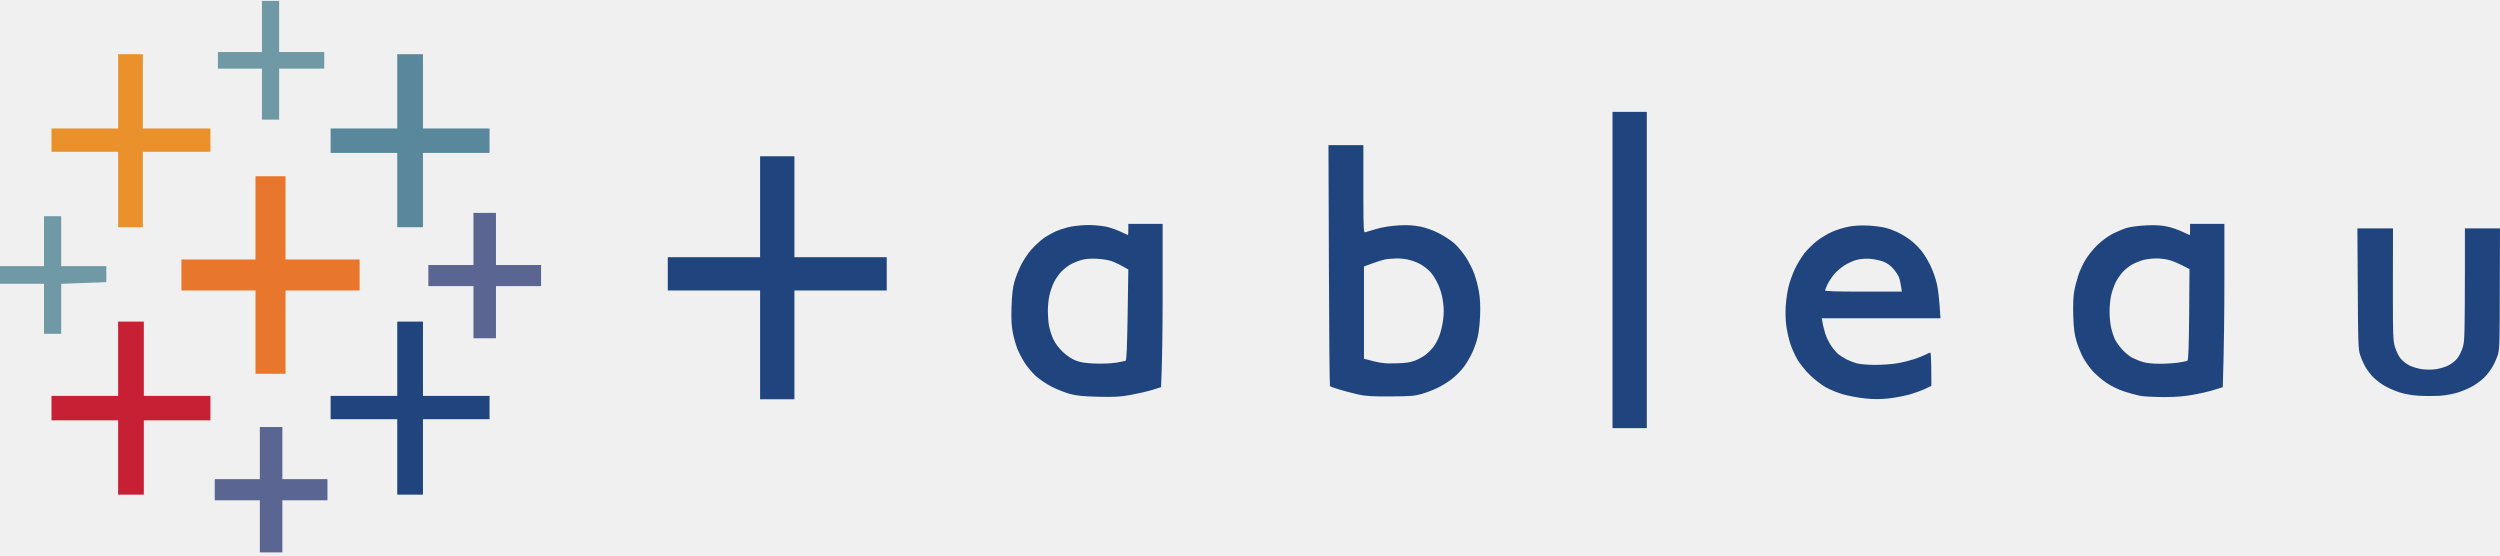
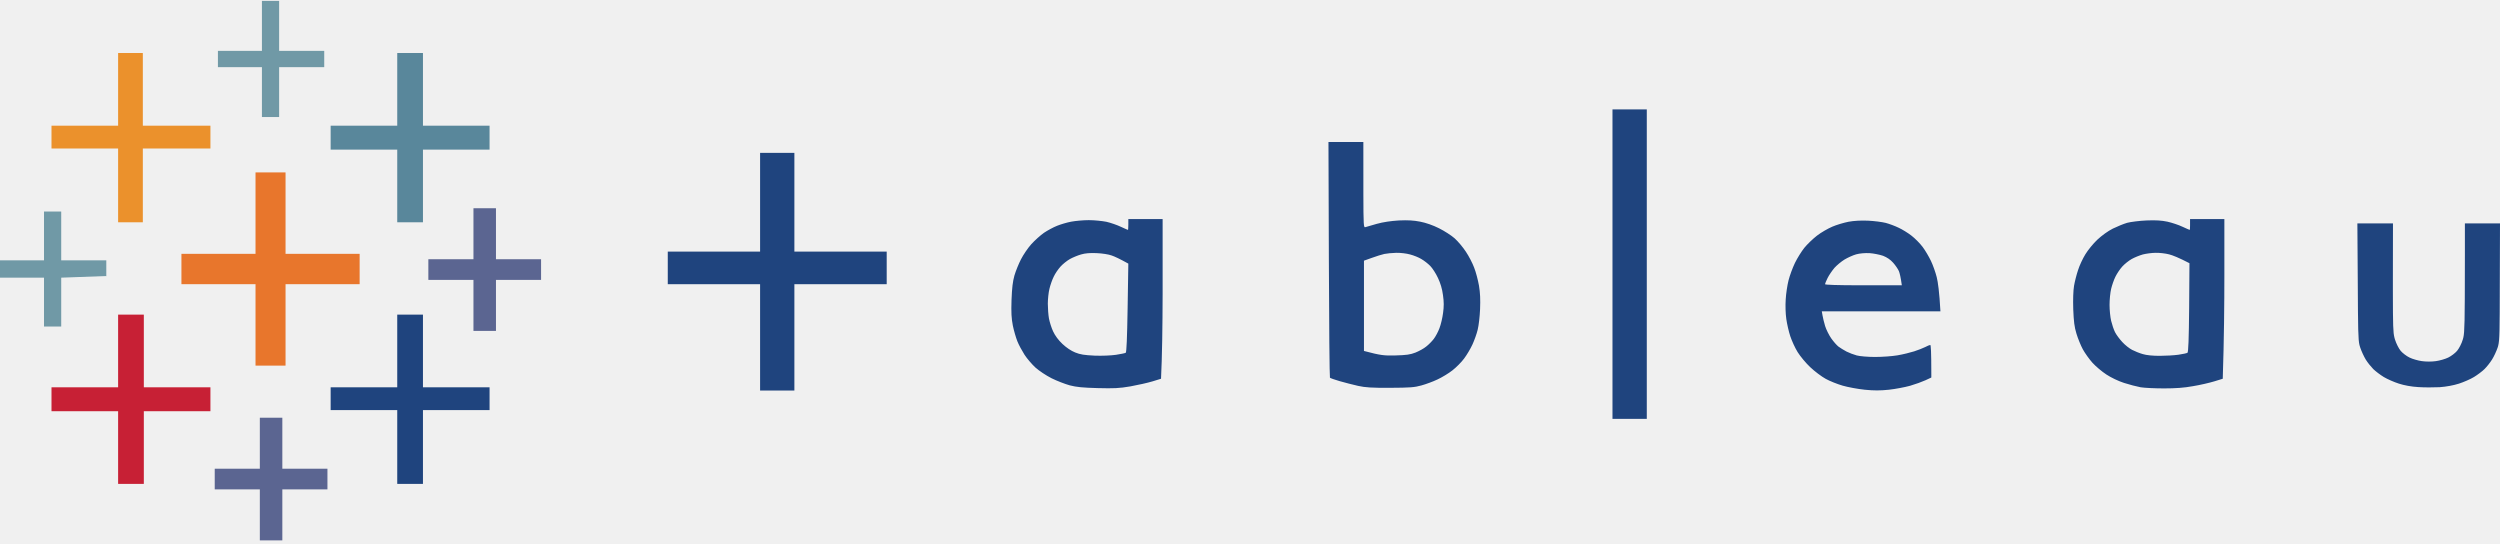
- <svg xmlns="http://www.w3.org/2000/svg" width="72" height="16" viewBox="0 0 72 16" fill="none">
-   <g clip-path="url(#clip0_392_9261)">
-     <path d="M7.544 0.76V1.498H6.276V1.977H7.544V3.446H8.039V1.977H9.338V1.498H8.039V0.026H7.544V0.76Z" fill="#7099A6" />
-     <path d="M3.402 2.63V3.7H1.483V4.372H3.402V6.544H4.113V4.372H6.06V3.7H4.113V1.561H3.402V2.63Z" fill="#EB912C" />
-     <path d="M11.441 2.63V3.7H9.522V4.404H11.441V6.544H12.181V4.404H14.099V3.7H12.181V1.561H11.441V2.63Z" fill="#59879B" />
-     <path d="M7.359 6.274V7.473H5.225V8.366H7.359V10.764H8.223V8.366H10.357V7.473H8.223V5.076H7.359V6.274Z" fill="#E8762C" />
-     <path d="M13.636 6.88V7.632H12.337V8.24H13.636V9.742H14.284V8.24H15.583V7.632H14.284V6.131H13.636V6.88Z" fill="#5B6591" />
-     <path d="M1.267 6.946V7.665H0V8.174H1.267V9.613H1.763V8.174L3.062 8.126V7.665H1.763V6.226H1.267V6.946Z" fill="#7099A6" />
-     <path d="M3.402 10.332V11.402H1.483V12.106H3.402V14.246H4.142V12.106H6.06V11.402H4.142V9.262H3.402V10.332Z" fill="#C72035" />
-     <path d="M11.441 10.332V11.402H9.522V12.073H11.441V14.246H12.181V12.073H14.099V11.402H12.181V9.262H11.441V10.332Z" fill="#1F447E" />
-     <path d="M7.484 13.05V13.799H6.185V14.408H7.484V15.909H8.132V14.408H9.431V13.799H8.132V12.298H7.484V13.05Z" fill="#5B6591" />
-     <path d="M47.428 3.221V12.331H46.44V3.221H47.428ZM22.879 4.5V7.407H25.538V8.366H22.879V11.498H21.891V8.366H19.232V7.407H21.891V4.5H22.879ZM53.799 6.496C53.978 6.505 54.206 6.535 54.309 6.562C54.41 6.589 54.577 6.652 54.678 6.703C54.782 6.751 54.949 6.856 55.049 6.937C55.153 7.018 55.297 7.167 55.372 7.269C55.447 7.371 55.553 7.557 55.611 7.68C55.669 7.803 55.744 8.019 55.778 8.159C55.813 8.3 55.853 8.585 55.885 9.166H52.469L52.489 9.286C52.497 9.352 52.535 9.493 52.564 9.598C52.595 9.703 52.676 9.867 52.739 9.96C52.803 10.053 52.898 10.164 52.947 10.203C52.999 10.242 53.102 10.308 53.18 10.35C53.255 10.389 53.388 10.44 53.474 10.464C53.56 10.488 53.791 10.509 53.998 10.509C54.203 10.509 54.496 10.488 54.649 10.461C54.802 10.434 55.018 10.38 55.127 10.344C55.237 10.308 55.381 10.251 55.444 10.218C55.507 10.185 55.574 10.155 55.591 10.155C55.61 10.155 55.622 10.323 55.623 11.018L55.623 11.114L55.453 11.195C55.358 11.24 55.162 11.312 55.012 11.357C54.862 11.399 54.589 11.453 54.401 11.474C54.145 11.501 53.972 11.501 53.704 11.474C53.508 11.453 53.223 11.399 53.071 11.354C52.918 11.309 52.696 11.219 52.581 11.153C52.463 11.087 52.264 10.934 52.137 10.812C52.008 10.689 51.846 10.488 51.772 10.365C51.697 10.242 51.605 10.032 51.561 9.9C51.518 9.769 51.466 9.538 51.446 9.391C51.423 9.226 51.417 8.995 51.429 8.816C51.438 8.648 51.475 8.396 51.51 8.255C51.544 8.114 51.628 7.884 51.694 7.743C51.76 7.602 51.884 7.401 51.965 7.296C52.048 7.191 52.212 7.03 52.33 6.937C52.449 6.844 52.647 6.727 52.771 6.673C52.892 6.619 53.102 6.556 53.235 6.529C53.393 6.499 53.583 6.487 53.799 6.496ZM64.062 6.448V8.054C64.062 8.939 64.053 9.996 64.016 11.15L63.768 11.228C63.633 11.27 63.359 11.336 63.158 11.369C62.901 11.417 62.656 11.435 62.325 11.435C62.063 11.435 61.761 11.42 61.651 11.402C61.542 11.381 61.326 11.324 61.173 11.273C61.009 11.219 60.796 11.114 60.663 11.024C60.534 10.937 60.355 10.784 60.263 10.68C60.173 10.578 60.047 10.398 59.986 10.284C59.926 10.17 59.842 9.96 59.802 9.823C59.742 9.622 59.724 9.466 59.71 9.103C59.701 8.813 59.71 8.555 59.733 8.414C59.753 8.291 59.805 8.084 59.848 7.953C59.888 7.821 59.983 7.611 60.058 7.488C60.13 7.365 60.286 7.17 60.404 7.057C60.536 6.931 60.709 6.802 60.85 6.73C60.977 6.667 61.161 6.589 61.265 6.559C61.366 6.532 61.617 6.499 61.821 6.49C62.095 6.478 62.253 6.49 62.423 6.526C62.553 6.556 62.746 6.622 62.858 6.676C62.968 6.727 63.062 6.772 63.065 6.769C63.071 6.769 63.074 6.708 63.074 6.631L63.074 6.448H64.062ZM33.484 6.448L33.484 8.446L33.484 8.655C33.482 9.593 33.469 10.514 33.438 11.15L33.191 11.228C33.055 11.27 32.77 11.336 32.557 11.375C32.231 11.432 32.084 11.438 31.615 11.426C31.18 11.414 31.004 11.396 30.811 11.345C30.673 11.306 30.437 11.213 30.284 11.135C30.123 11.051 29.93 10.919 29.82 10.82C29.72 10.725 29.576 10.554 29.507 10.443C29.435 10.329 29.34 10.149 29.299 10.044C29.259 9.939 29.198 9.73 29.17 9.583C29.129 9.367 29.121 9.208 29.132 8.831C29.146 8.468 29.167 8.291 29.216 8.111C29.253 7.98 29.34 7.764 29.406 7.632C29.472 7.5 29.605 7.299 29.702 7.188C29.803 7.075 29.967 6.925 30.068 6.853C30.169 6.784 30.336 6.691 30.44 6.649C30.541 6.607 30.725 6.55 30.849 6.526C30.973 6.502 31.203 6.481 31.359 6.481C31.517 6.481 31.742 6.505 31.863 6.529C31.981 6.556 32.168 6.622 32.28 6.676C32.39 6.727 32.485 6.772 32.488 6.769C32.491 6.769 32.496 6.697 32.496 6.61V6.448H33.484ZM39.265 4.18L39.265 5.703C39.266 6.642 39.275 6.702 39.32 6.688C39.352 6.676 39.501 6.634 39.654 6.589C39.836 6.538 40.054 6.505 40.288 6.49C40.553 6.478 40.708 6.487 40.904 6.526C41.071 6.559 41.27 6.631 41.446 6.721C41.598 6.799 41.8 6.931 41.895 7.018C41.987 7.102 42.134 7.278 42.218 7.41C42.304 7.542 42.41 7.752 42.457 7.881C42.506 8.007 42.566 8.243 42.595 8.408C42.629 8.624 42.638 8.81 42.627 9.103C42.618 9.322 42.586 9.595 42.557 9.709C42.532 9.823 42.462 10.017 42.408 10.14C42.353 10.263 42.243 10.452 42.166 10.557C42.091 10.662 41.938 10.817 41.829 10.904C41.722 10.991 41.526 11.111 41.4 11.171C41.273 11.234 41.062 11.312 40.936 11.348C40.737 11.405 40.61 11.414 40.04 11.417C39.501 11.42 39.326 11.408 39.112 11.36C38.968 11.327 38.729 11.264 38.585 11.222C38.441 11.18 38.315 11.132 38.303 11.12C38.292 11.108 38.277 9.544 38.272 7.641L38.26 4.18H39.265ZM68.918 6.577L68.915 8.183L68.915 8.31C68.915 8.33 68.915 8.35 68.915 8.37L68.915 8.597C68.916 9.594 68.922 9.786 68.96 9.939L68.964 9.955C68.968 9.969 68.972 9.982 68.976 9.996C69.013 10.116 69.082 10.257 69.14 10.329C69.195 10.395 69.31 10.485 69.396 10.527C69.48 10.569 69.641 10.617 69.751 10.632C69.869 10.65 70.036 10.65 70.154 10.632C70.263 10.617 70.425 10.569 70.508 10.527C70.595 10.485 70.71 10.395 70.764 10.329C70.822 10.257 70.894 10.116 70.929 9.996C70.933 9.981 70.938 9.966 70.942 9.95L70.944 9.938C70.98 9.78 70.987 9.494 70.989 7.719L70.989 7.575C70.989 7.551 70.989 7.526 70.989 7.501L70.989 7.107C70.989 7.079 70.989 7.051 70.989 7.023L70.989 6.577H72L71.994 8.312C71.992 9.76 71.989 10.008 71.949 10.172L71.946 10.186C71.944 10.194 71.942 10.201 71.94 10.208L71.936 10.222L71.931 10.236C71.897 10.341 71.825 10.5 71.77 10.587C71.715 10.677 71.62 10.8 71.554 10.865C71.49 10.931 71.352 11.036 71.251 11.099C71.15 11.162 70.955 11.249 70.819 11.294C70.664 11.345 70.456 11.384 70.263 11.399C70.091 11.408 69.814 11.408 69.644 11.396C69.451 11.384 69.241 11.345 69.088 11.294C68.95 11.249 68.757 11.162 68.653 11.099C68.552 11.036 68.417 10.931 68.351 10.865C68.287 10.8 68.189 10.677 68.135 10.587C68.083 10.5 68.011 10.341 67.976 10.236L67.974 10.229L67.969 10.215C67.965 10.201 67.961 10.187 67.957 10.172L67.954 10.158C67.915 9.992 67.912 9.709 67.904 8.312L67.893 6.577H68.918ZM62.083 7.443C61.974 7.443 61.807 7.467 61.715 7.491C61.62 7.518 61.475 7.578 61.392 7.626C61.308 7.674 61.187 7.773 61.121 7.848C61.055 7.923 60.968 8.054 60.925 8.144C60.882 8.231 60.827 8.393 60.801 8.504C60.776 8.612 60.755 8.825 60.755 8.974C60.755 9.124 60.776 9.337 60.801 9.445C60.827 9.556 60.876 9.706 60.914 9.781C60.951 9.855 61.046 9.987 61.124 10.071C61.202 10.158 61.329 10.26 61.403 10.299C61.481 10.341 61.62 10.398 61.715 10.425C61.821 10.458 61.997 10.476 62.201 10.476C62.374 10.476 62.619 10.461 62.74 10.443C62.864 10.425 62.982 10.398 62.999 10.386C63.025 10.371 63.039 9.984 63.048 9.058L63.057 7.749C62.746 7.584 62.573 7.515 62.469 7.488C62.368 7.461 62.196 7.44 62.083 7.443ZM31.134 7.491C31.042 7.518 30.898 7.578 30.814 7.626C30.731 7.674 30.61 7.773 30.544 7.848C30.477 7.923 30.388 8.054 30.348 8.144C30.304 8.231 30.25 8.393 30.224 8.504C30.198 8.612 30.178 8.81 30.178 8.941C30.178 9.073 30.192 9.268 30.209 9.373C30.23 9.478 30.281 9.652 30.33 9.757C30.388 9.882 30.48 10.011 30.598 10.125C30.713 10.236 30.849 10.329 30.967 10.377C31.111 10.437 31.226 10.455 31.523 10.47C31.733 10.479 31.998 10.467 32.139 10.446C32.275 10.425 32.401 10.398 32.422 10.386C32.444 10.371 32.462 9.954 32.476 9.061L32.496 7.761C32.243 7.617 32.102 7.551 32.015 7.521C31.932 7.488 31.736 7.458 31.583 7.452C31.393 7.443 31.252 7.455 31.134 7.491ZM40.21 7.443C40.092 7.446 39.936 7.461 39.87 7.476C39.801 7.491 39.642 7.542 39.513 7.59L39.282 7.674V10.332C39.766 10.464 39.87 10.473 40.193 10.464C40.51 10.455 40.613 10.44 40.766 10.38C40.867 10.338 41.008 10.26 41.074 10.203C41.143 10.149 41.241 10.047 41.293 9.978C41.345 9.909 41.42 9.766 41.457 9.661C41.497 9.556 41.544 9.355 41.561 9.214C41.587 9.022 41.587 8.891 41.558 8.687C41.535 8.504 41.486 8.339 41.414 8.183C41.356 8.054 41.255 7.896 41.192 7.83C41.129 7.764 41.014 7.671 40.936 7.626C40.861 7.578 40.714 7.518 40.61 7.491C40.51 7.461 40.328 7.44 40.21 7.443ZM53.457 7.488C53.364 7.515 53.215 7.584 53.123 7.641C53.03 7.698 52.901 7.809 52.832 7.887C52.765 7.968 52.676 8.099 52.636 8.183C52.595 8.267 52.561 8.348 52.561 8.366C52.561 8.386 52.913 8.398 53.567 8.399L54.773 8.399C54.741 8.162 54.712 8.045 54.689 7.983C54.663 7.923 54.589 7.809 54.522 7.734C54.442 7.641 54.344 7.575 54.231 7.53C54.136 7.497 53.964 7.461 53.845 7.452C53.707 7.446 53.566 7.458 53.457 7.488Z" fill="#1F447E" />
-   </g>
-   <defs>
-     <clipPath id="clip0_392_9261">
-       <rect width="72" height="16" fill="white" />
-     </clipPath>
-   </defs>
+ <svg xmlns="http://www.w3.org/2000/svg" width="138" height="30" viewBox="0 0 138 30" fill="none">
+   <path d="M14.458 1.426V2.808H12.029V3.707H14.458V6.46H15.408V3.707H17.898V2.808H15.408V0.049H14.458V1.426Z" fill="#7099A6" />
+   <path d="M6.52 4.932V6.938H2.843V8.197H6.52V12.27H7.884V8.197H11.616V6.938H7.884V2.926H6.52V4.932Z" fill="#EB912C" />
+   <path d="M21.928 4.932V6.938H18.252V8.259H21.928V12.27H23.347V8.259H27.024V6.938H23.347V2.926H21.928V4.932Z" fill="#59879B" />
+   <path d="M14.105 11.765V14.012H10.015V15.687H14.105V20.182H15.762V15.687H19.852V14.012H15.762V9.517H14.105V11.765Z" fill="#E8762C" />
+   <path d="M26.135 12.9V14.31H23.645V15.45H26.135V18.266H27.377V15.45H29.867V14.31H27.377V11.495H26.135V12.9Z" fill="#5B6591" />
+   <path d="M2.429 13.023V14.372H0V15.327H2.429V18.024H3.379V15.327L5.868 15.237V14.372H3.379V11.675H2.429V13.023Z" fill="#7099A6" />
+   <path d="M6.52 19.373V21.379H2.843V22.699H6.52V26.711H7.939V22.699H11.616V21.379H7.939V17.367H6.52V19.373Z" fill="#C72035" />
+   <path d="M21.928 19.373V21.379H18.252V22.637H21.928V26.711H23.347V22.637H27.024V21.379H23.347V17.367H21.928V19.373Z" fill="#1F447E" />
+   <path d="M14.343 24.469V25.873H11.853V27.014H14.343V29.829H15.585V27.014H18.075V25.873H15.585V23.058H14.343V24.469Z" fill="#5B6591" />
+   <path d="M90.903 6.039V23.12H89.009V6.039H90.903ZM43.85 8.438V13.889H48.946V15.687H43.85V21.558H41.957V15.687H36.861V13.889H41.957V8.438H43.85ZM103.115 12.181C103.457 12.197 103.893 12.254 104.092 12.304C104.285 12.355 104.605 12.473 104.798 12.568C104.997 12.658 105.317 12.855 105.511 13.006C105.709 13.158 105.985 13.439 106.129 13.63C106.272 13.821 106.477 14.169 106.587 14.4C106.698 14.63 106.841 15.035 106.907 15.299C106.974 15.563 107.051 16.097 107.112 17.187H100.564L100.603 17.412C100.619 17.535 100.691 17.799 100.746 17.996C100.807 18.193 100.962 18.502 101.083 18.676C101.204 18.85 101.387 19.058 101.481 19.131C101.58 19.204 101.779 19.328 101.928 19.406C102.071 19.479 102.325 19.575 102.491 19.62C102.656 19.665 103.098 19.704 103.496 19.704C103.888 19.704 104.451 19.665 104.743 19.614C105.036 19.564 105.45 19.462 105.66 19.395C105.869 19.328 106.145 19.221 106.267 19.159C106.388 19.097 106.515 19.041 106.548 19.041C106.585 19.041 106.607 19.355 106.609 20.659L106.609 20.839L106.283 20.991C106.101 21.075 105.726 21.21 105.439 21.294C105.152 21.373 104.627 21.474 104.268 21.513C103.777 21.564 103.446 21.564 102.932 21.513C102.557 21.474 102.01 21.373 101.718 21.289C101.425 21.204 101 21.036 100.779 20.912C100.553 20.788 100.172 20.502 99.929 20.272C99.681 20.041 99.372 19.665 99.228 19.434C99.085 19.204 98.908 18.811 98.825 18.564C98.742 18.316 98.643 17.884 98.604 17.608C98.56 17.299 98.549 16.867 98.571 16.529C98.588 16.215 98.659 15.743 98.726 15.479C98.792 15.215 98.952 14.782 99.079 14.518C99.206 14.254 99.443 13.877 99.598 13.681C99.758 13.484 100.073 13.181 100.299 13.006C100.525 12.832 100.906 12.613 101.144 12.512C101.376 12.411 101.779 12.293 102.033 12.242C102.336 12.186 102.701 12.164 103.115 12.181ZM122.785 12.091V15.102C122.785 16.76 122.768 18.743 122.696 20.907L122.222 21.053C121.962 21.131 121.438 21.255 121.051 21.317C120.56 21.407 120.091 21.44 119.456 21.44C118.953 21.44 118.374 21.412 118.164 21.378C117.954 21.339 117.54 21.232 117.247 21.137C116.933 21.036 116.524 20.839 116.27 20.671C116.022 20.508 115.68 20.221 115.503 20.024C115.332 19.833 115.089 19.496 114.973 19.283C114.857 19.069 114.697 18.676 114.62 18.417C114.504 18.041 114.471 17.749 114.443 17.069C114.426 16.524 114.443 16.041 114.487 15.777C114.526 15.546 114.625 15.158 114.708 14.911C114.785 14.664 114.967 14.271 115.111 14.04C115.249 13.81 115.547 13.445 115.773 13.231C116.027 12.995 116.359 12.754 116.629 12.619C116.872 12.501 117.225 12.355 117.424 12.298C117.617 12.248 118.098 12.186 118.49 12.169C119.014 12.147 119.318 12.169 119.643 12.237C119.892 12.293 120.262 12.416 120.477 12.518C120.687 12.613 120.869 12.697 120.875 12.692C120.885 12.692 120.89 12.579 120.891 12.434L120.891 12.091H122.785ZM64.177 12.091L64.177 15.837L64.177 16.228C64.173 17.987 64.149 19.713 64.089 20.907L63.614 21.053C63.355 21.131 62.808 21.255 62.4 21.328C61.776 21.435 61.495 21.446 60.595 21.423C59.761 21.401 59.424 21.367 59.054 21.272C58.789 21.199 58.337 21.024 58.044 20.878C57.735 20.721 57.365 20.474 57.155 20.288C56.962 20.109 56.686 19.788 56.553 19.581C56.416 19.367 56.233 19.03 56.156 18.833C56.079 18.637 55.963 18.243 55.908 17.968C55.83 17.563 55.814 17.265 55.836 16.558C55.863 15.878 55.902 15.546 55.996 15.209C56.068 14.962 56.233 14.557 56.36 14.31C56.487 14.063 56.741 13.686 56.929 13.478C57.122 13.265 57.437 12.984 57.63 12.849C57.823 12.72 58.143 12.546 58.342 12.467C58.535 12.388 58.889 12.282 59.126 12.237C59.364 12.192 59.805 12.152 60.103 12.152C60.407 12.152 60.837 12.197 61.069 12.242C61.296 12.293 61.655 12.416 61.87 12.518C62.08 12.613 62.262 12.697 62.267 12.692C62.273 12.692 62.284 12.557 62.284 12.394V12.091H64.177ZM75.257 7.837L75.258 10.692C75.26 12.453 75.276 12.566 75.362 12.54C75.423 12.518 75.71 12.439 76.003 12.355C76.35 12.259 76.77 12.197 77.217 12.169C77.725 12.147 78.023 12.164 78.399 12.237C78.719 12.299 79.1 12.433 79.437 12.602C79.729 12.748 80.116 12.995 80.298 13.158C80.474 13.316 80.756 13.647 80.916 13.894C81.082 14.141 81.286 14.535 81.374 14.776C81.468 15.012 81.584 15.456 81.639 15.765C81.706 16.17 81.722 16.518 81.7 17.069C81.683 17.479 81.623 17.99 81.567 18.204C81.518 18.417 81.385 18.783 81.281 19.013C81.176 19.243 80.966 19.597 80.817 19.794C80.673 19.991 80.381 20.283 80.171 20.446C79.966 20.609 79.591 20.834 79.348 20.946C79.105 21.064 78.702 21.21 78.459 21.277C78.079 21.384 77.836 21.401 76.743 21.407C75.71 21.412 75.373 21.39 74.965 21.3C74.689 21.238 74.231 21.12 73.955 21.041C73.678 20.963 73.436 20.873 73.413 20.85C73.391 20.828 73.364 17.895 73.353 14.327L73.331 7.837H75.257ZM132.092 12.332L132.087 15.344L132.087 15.581C132.087 15.619 132.087 15.657 132.087 15.694L132.087 16.119C132.089 17.989 132.1 18.348 132.173 18.636L132.181 18.667C132.188 18.692 132.195 18.717 132.203 18.743C132.275 18.968 132.407 19.232 132.518 19.367C132.622 19.491 132.843 19.659 133.009 19.738C133.169 19.817 133.478 19.906 133.688 19.934C133.914 19.968 134.235 19.968 134.461 19.934C134.671 19.906 134.98 19.817 135.14 19.738C135.306 19.659 135.526 19.491 135.631 19.367C135.742 19.232 135.88 18.968 135.946 18.743C135.955 18.714 135.963 18.686 135.97 18.656L135.976 18.633C136.045 18.337 136.059 17.802 136.061 14.472L136.061 14.204C136.061 14.158 136.061 14.112 136.062 14.065L136.062 13.325C136.062 13.273 136.062 13.221 136.062 13.168L136.062 12.332H138L137.989 15.585C137.984 18.3 137.979 18.765 137.902 19.073L137.895 19.1C137.891 19.113 137.888 19.126 137.884 19.14L137.876 19.166L137.867 19.193C137.801 19.389 137.663 19.687 137.558 19.85C137.453 20.019 137.271 20.249 137.144 20.373C137.022 20.496 136.757 20.693 136.564 20.811C136.371 20.929 135.996 21.092 135.736 21.176C135.438 21.272 135.041 21.345 134.671 21.373C134.339 21.39 133.809 21.39 133.484 21.367C133.114 21.345 132.711 21.272 132.418 21.176C132.153 21.092 131.783 20.929 131.585 20.811C131.391 20.693 131.132 20.496 131.005 20.373C130.883 20.249 130.696 20.019 130.591 19.85C130.492 19.687 130.353 19.389 130.287 19.193L130.283 19.18L130.274 19.153C130.266 19.127 130.258 19.101 130.251 19.073L130.243 19.046C130.169 18.736 130.163 18.204 130.149 15.585L130.127 12.332H132.092ZM118.992 13.956C118.782 13.956 118.462 14.001 118.285 14.046C118.103 14.097 117.827 14.209 117.667 14.299C117.507 14.389 117.275 14.574 117.148 14.715C117.021 14.855 116.856 15.102 116.773 15.271C116.69 15.434 116.585 15.737 116.535 15.945C116.486 16.147 116.447 16.546 116.447 16.827C116.447 17.108 116.486 17.507 116.535 17.709C116.585 17.917 116.679 18.198 116.751 18.339C116.822 18.479 117.005 18.726 117.154 18.884C117.303 19.047 117.546 19.238 117.689 19.311C117.838 19.389 118.103 19.496 118.285 19.547C118.49 19.609 118.826 19.642 119.218 19.642C119.55 19.642 120.019 19.614 120.251 19.581C120.488 19.547 120.714 19.496 120.748 19.474C120.797 19.446 120.825 18.721 120.841 16.985L120.858 14.529C120.262 14.22 119.931 14.091 119.732 14.04C119.539 13.99 119.207 13.95 118.992 13.956ZM59.673 14.046C59.496 14.097 59.22 14.209 59.06 14.299C58.9 14.389 58.668 14.574 58.541 14.715C58.414 14.855 58.243 15.102 58.166 15.271C58.083 15.434 57.978 15.737 57.928 15.945C57.878 16.147 57.84 16.518 57.84 16.765C57.84 17.013 57.867 17.378 57.901 17.575C57.939 17.771 58.038 18.097 58.132 18.294C58.243 18.53 58.419 18.771 58.646 18.985C58.867 19.193 59.126 19.367 59.352 19.457C59.629 19.569 59.849 19.603 60.418 19.631C60.821 19.648 61.329 19.625 61.599 19.586C61.859 19.547 62.102 19.496 62.14 19.474C62.184 19.446 62.218 18.665 62.245 16.99L62.284 14.552C61.798 14.282 61.528 14.158 61.362 14.102C61.202 14.04 60.827 13.984 60.534 13.973C60.169 13.956 59.899 13.979 59.673 14.046ZM77.068 13.956C76.842 13.962 76.544 13.99 76.417 14.018C76.284 14.046 75.981 14.141 75.732 14.231L75.291 14.389V19.373C76.218 19.62 76.417 19.637 77.035 19.62C77.642 19.603 77.841 19.575 78.134 19.462C78.327 19.384 78.597 19.238 78.724 19.131C78.857 19.03 79.045 18.839 79.144 18.709C79.243 18.58 79.387 18.311 79.459 18.114C79.536 17.917 79.624 17.541 79.657 17.277C79.707 16.917 79.707 16.67 79.652 16.288C79.608 15.945 79.514 15.636 79.376 15.344C79.265 15.102 79.072 14.805 78.951 14.681C78.829 14.557 78.609 14.383 78.459 14.299C78.316 14.209 78.034 14.097 77.836 14.046C77.642 13.99 77.294 13.95 77.068 13.956ZM102.458 14.04C102.281 14.091 101.994 14.22 101.817 14.327C101.641 14.434 101.392 14.642 101.26 14.788C101.133 14.939 100.962 15.187 100.884 15.344C100.807 15.501 100.741 15.653 100.741 15.687C100.741 15.724 101.417 15.746 102.669 15.748L104.981 15.748C104.92 15.305 104.865 15.085 104.82 14.967C104.771 14.855 104.627 14.642 104.5 14.501C104.346 14.327 104.158 14.203 103.943 14.119C103.761 14.057 103.429 13.99 103.203 13.973C102.938 13.962 102.667 13.984 102.458 14.04Z" fill="#1F447E" />
</svg>
